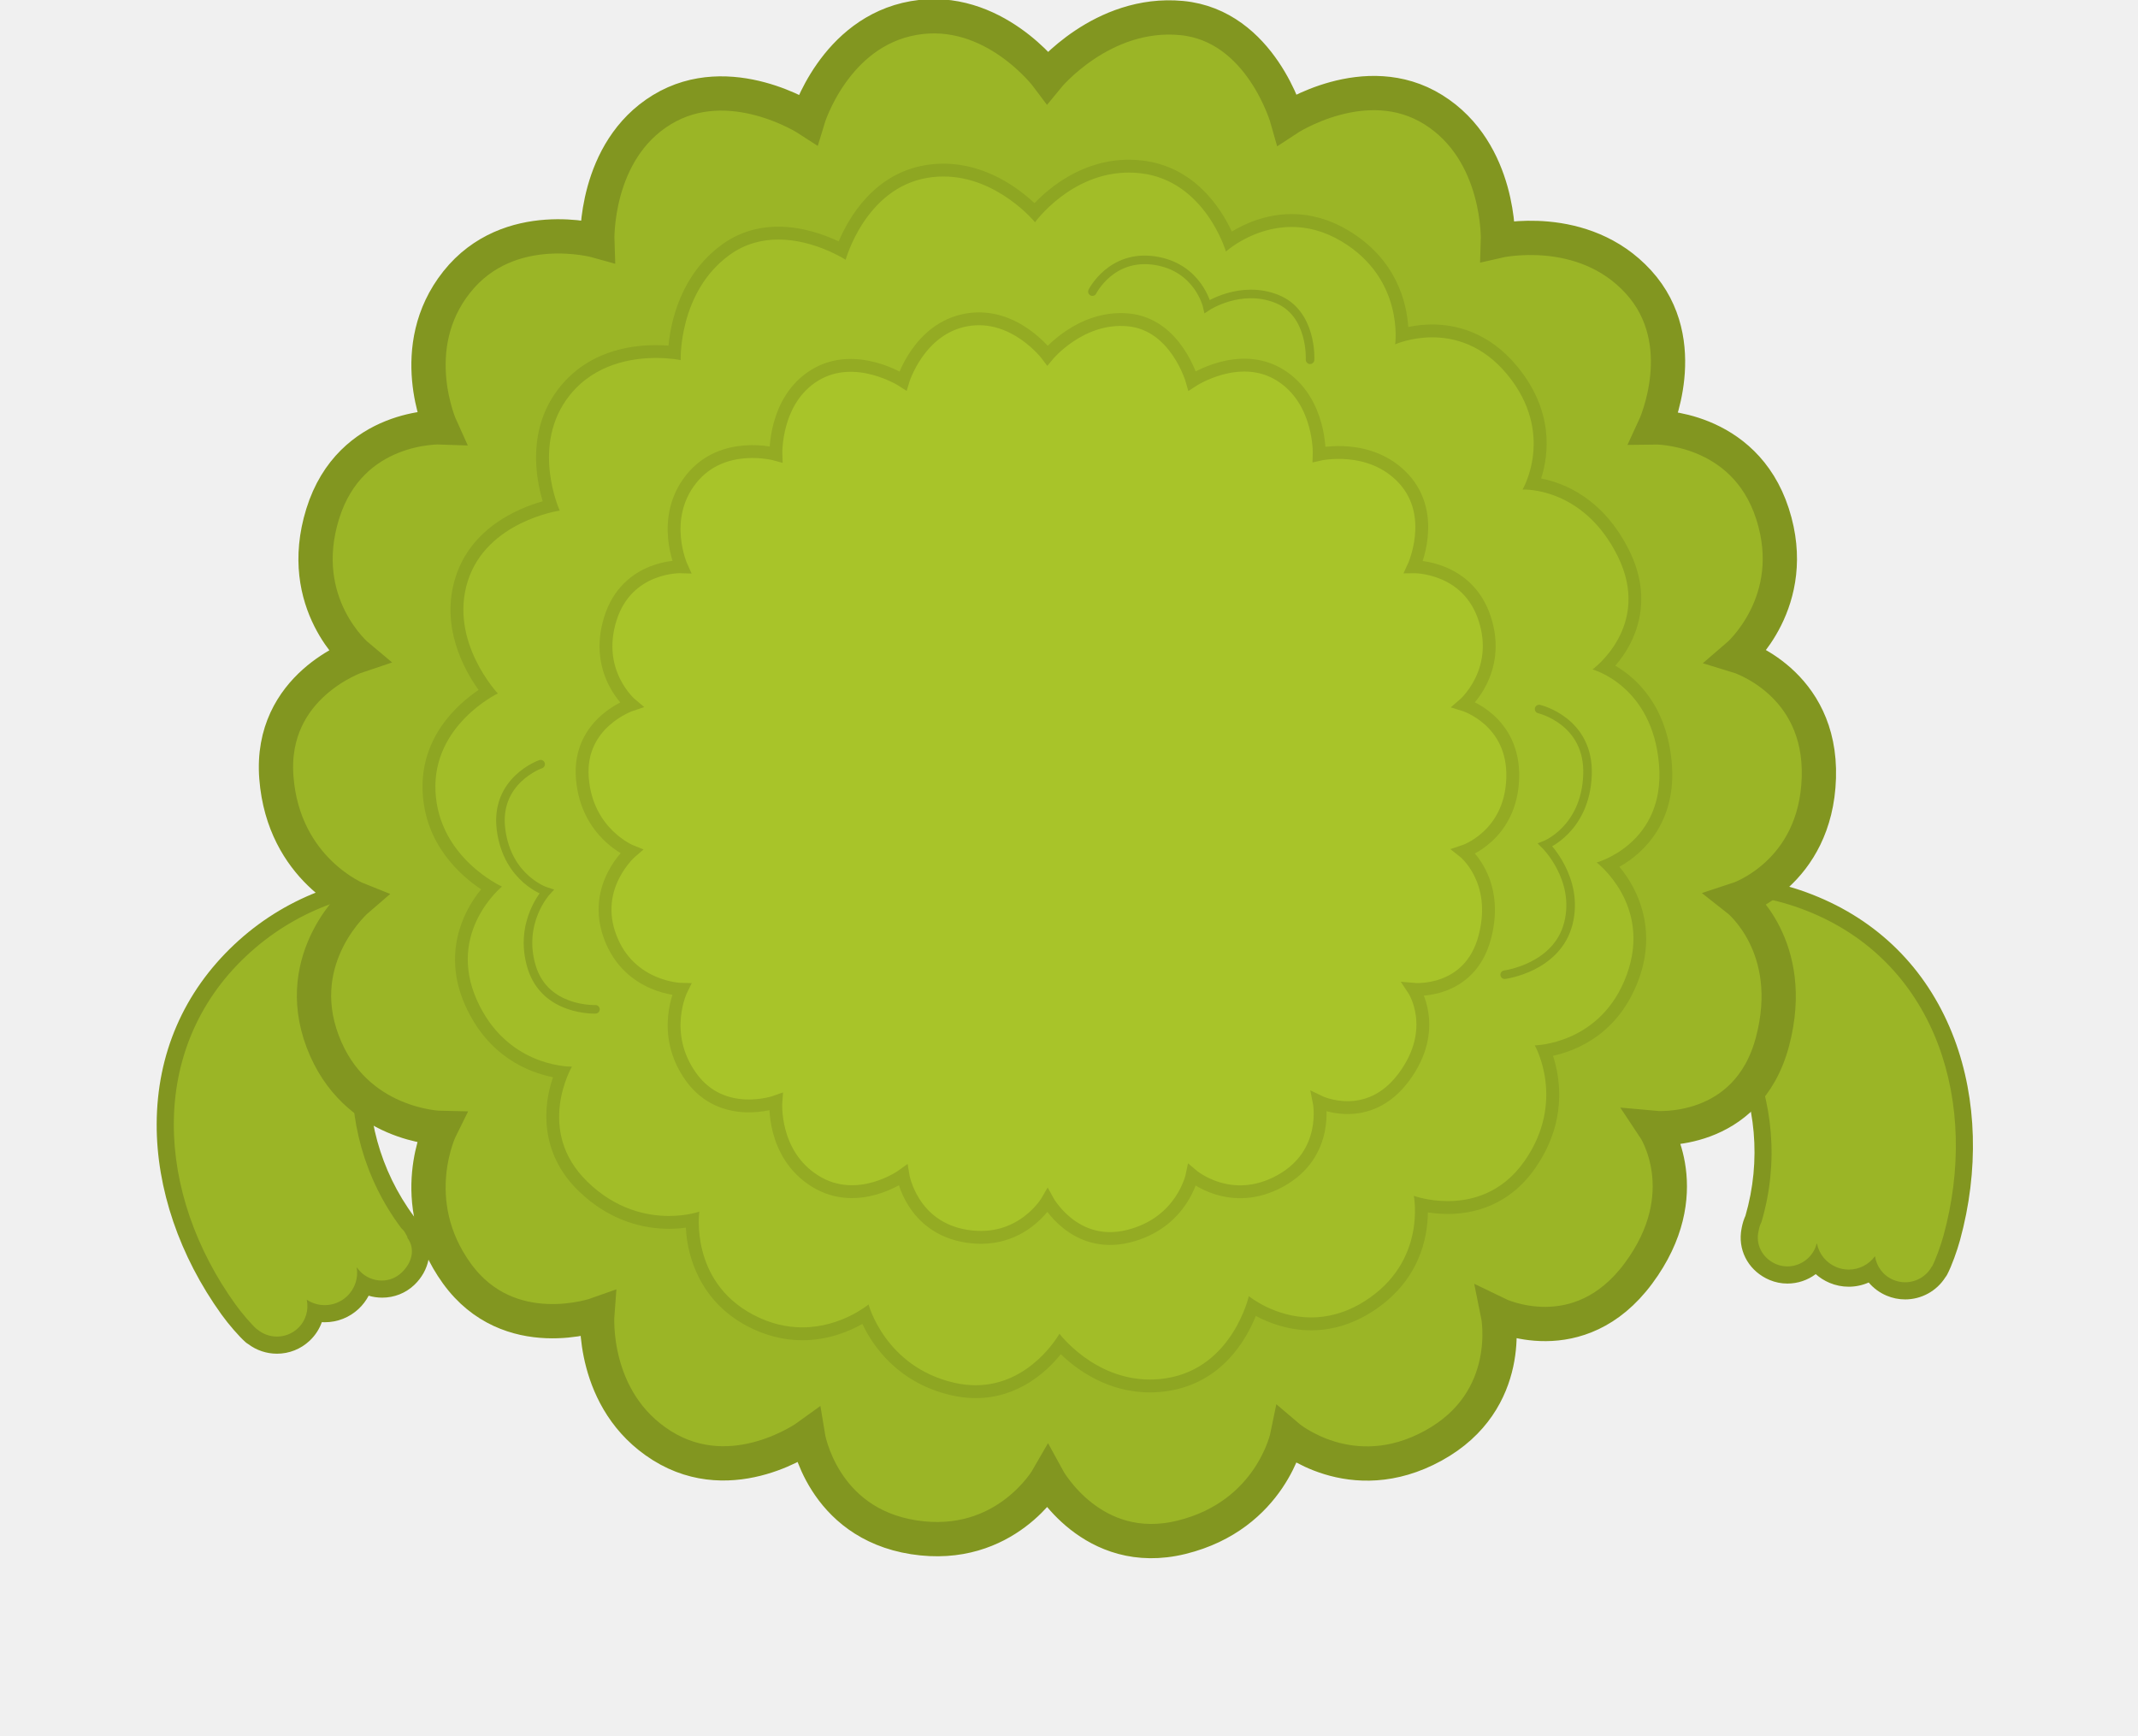
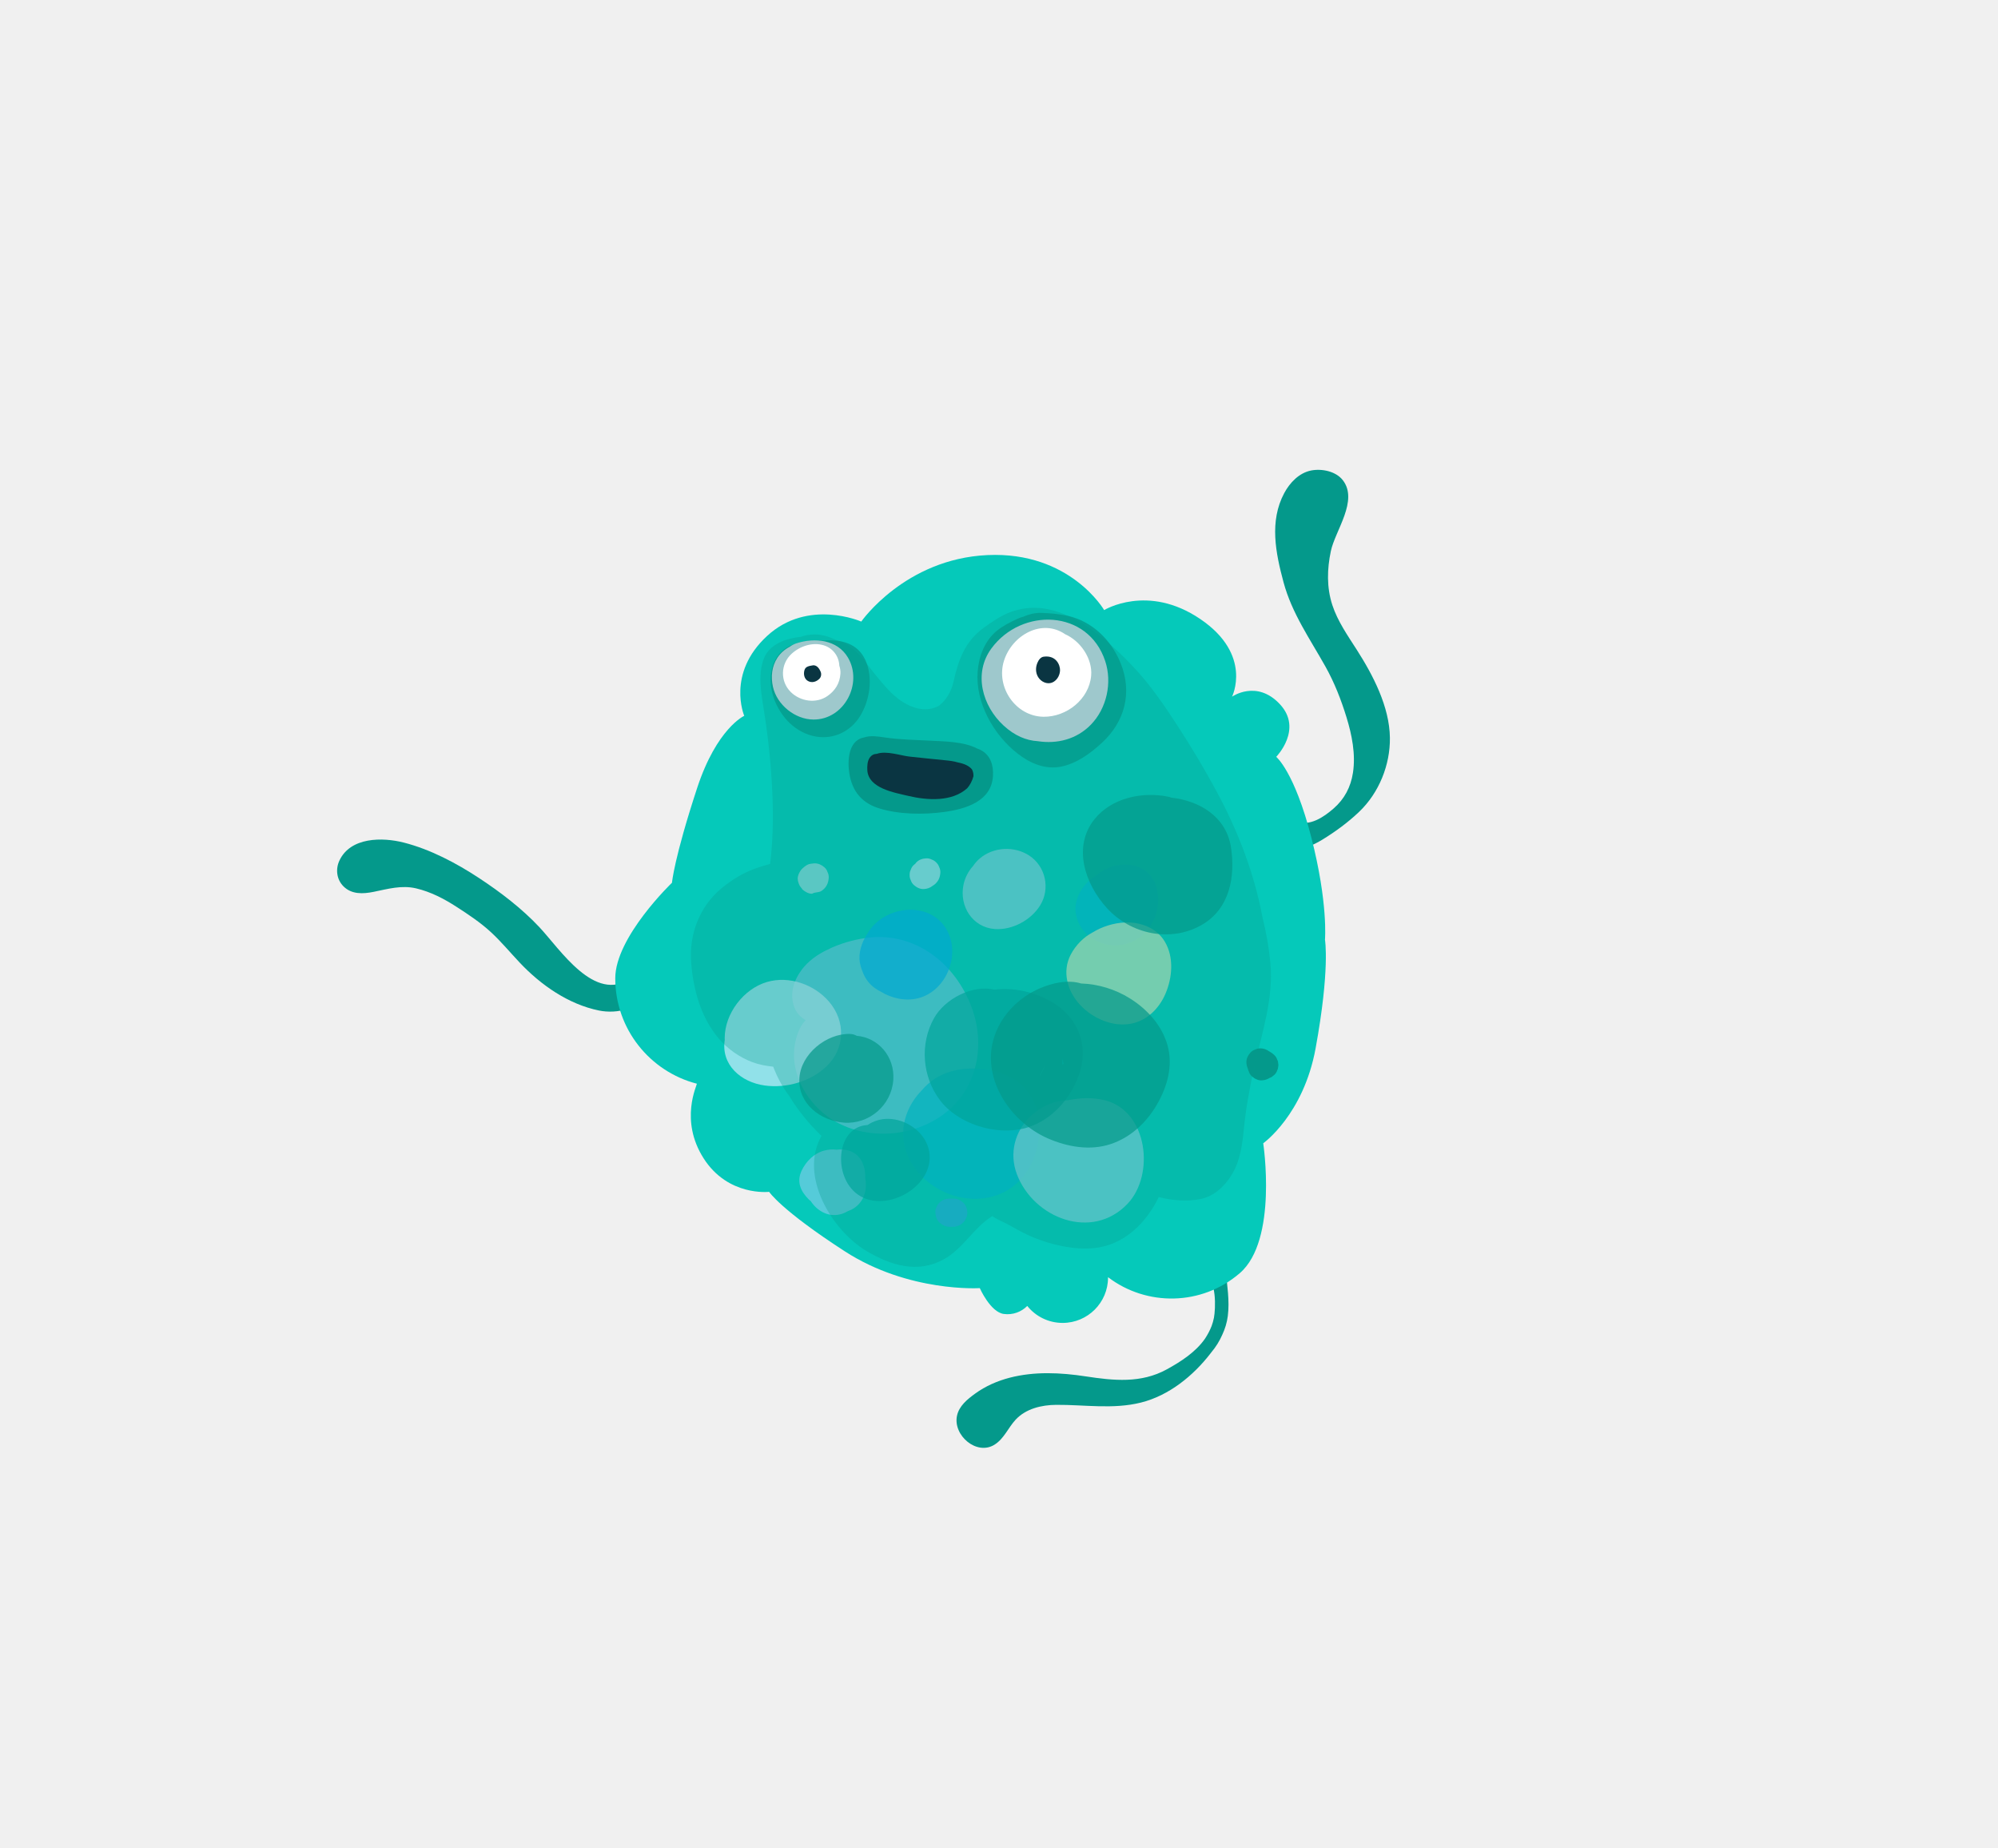
- <svg xmlns="http://www.w3.org/2000/svg" version="1.1" id="Layer_1" x="0px" y="0px" width="499px" height="405px" viewBox="-126.286 -174.42 499 405" enable-background="new -126.286 -174.42 499 405" xml:space="preserve">
-   <g id="armR">
+ <svg xmlns="http://www.w3.org/2000/svg" xmlns:xlink="http://www.w3.org/1999/xlink" version="1.1" x="0px" y="0px" width="1062px" height="982px" viewBox="0 0 1062 982" enable-background="new 0 0 1062 982" xml:space="preserve">
+   <g class="svg-legs">
    <g>
-       <path fill="#9BB526" d="M318.362,126.866c-1.217,0-2.405-0.241-3.534-0.716c-1.873-0.791-3.38-2.142-4.354-3.834    c-1.548,1.021-3.382,1.588-5.277,1.588c-1.273,0-2.521-0.252-3.701-0.75c-1.559-0.657-2.885-1.695-3.881-2.991    c-1.688,1.877-4.113,3.003-6.73,3.003c-1.17,0-2.312-0.23-3.393-0.686c-3.735-1.576-5.909-5.197-5.454-9.049    c0.005-0.101,0.019-0.199,0.038-0.298l0.037-0.187c0.101-0.676,0.32-1.651,0.65-2.438c0.057-0.135,0.123-0.275,0.194-0.418    c7.938-27.068-5.668-55.713-31.706-66.684c-0.98-0.414-2.038-0.814-3.324-1.264c-0.759-0.265-1.287-0.957-1.338-1.761    c-0.051-0.802,0.383-1.558,1.102-1.916c8.269-4.137,17.498-6.321,26.691-6.321c7.93,0,15.686,1.574,23.051,4.678    c14.416,6.074,24.979,17.119,30.547,31.936c5.146,13.699,5.598,29.947,1.268,45.75c-0.725,2.637-1.971,5.984-2.839,7.623    c-0.076,0.145-0.169,0.274-0.273,0.393C324.481,125.215,321.542,126.866,318.362,126.866z" />
-       <path fill="#829620" d="M274.382,34.15c7.436,0,14.991,1.451,22.273,4.521c29.264,12.331,39.053,44.687,30.662,75.313    c-0.674,2.453-1.873,5.695-2.68,7.214l-0.043-0.005c-1.273,2.308-3.695,3.673-6.232,3.673c-0.92,0-1.856-0.181-2.758-0.56    c-2.383-1.005-3.924-3.147-4.273-5.529c-1.436,1.979-3.736,3.127-6.135,3.127c-0.978,0-1.969-0.189-2.926-0.594    c-2.4-1.013-4.012-3.104-4.486-5.478l-0.074,0.021c-0.08,0.299-0.184,0.662-0.312,0.957c-1.129,2.685-3.763,4.355-6.515,4.355    c-0.875,0-1.763-0.169-2.616-0.527c-2.957-1.248-4.642-4.104-4.228-7.104h-0.006c0,0,0.051-0.248,0.051-0.254    c0.084-0.59,0.278-1.417,0.521-1.991c0.063-0.156,0.144-0.308,0.219-0.458c8.224-27.719-5.53-57.773-32.797-69.266    c-1.141-0.479-2.291-0.906-3.442-1.309C256.533,36.285,265.368,34.15,274.382,34.15 M274.382,30.15    c-9.504,0-19.043,2.259-27.587,6.533c-1.438,0.719-2.306,2.229-2.202,3.834c0.104,1.604,1.158,2.991,2.676,3.521    c1.246,0.435,2.266,0.821,3.207,1.218c25.047,10.555,38.159,38.073,30.61,64.117c-0.062,0.13-0.122,0.262-0.177,0.395    c-0.465,1.104-0.689,2.338-0.766,2.834l-0.027,0.135c-0.036,0.175-0.061,0.351-0.071,0.525c-0.53,4.723,2.121,9.145,6.667,11.062    c1.331,0.561,2.734,0.844,4.172,0.844c2.44,0,4.744-0.8,6.615-2.203c0.939,0.838,2.023,1.528,3.217,2.032    c1.434,0.603,2.939,0.907,4.48,0.907c1.625,0,3.213-0.344,4.666-0.984c1.109,1.316,2.533,2.375,4.188,3.073    c1.377,0.58,2.828,0.874,4.312,0.874c3.832,0,7.377-1.967,9.402-5.176c0.153-0.19,0.291-0.397,0.408-0.618    c1.072-2.022,2.348-5.646,3-8.027c4.441-16.209,3.973-32.896-1.322-46.985c-5.766-15.344-16.707-26.781-31.644-33.074    C290.597,31.777,282.58,30.15,274.382,30.15L274.382,30.15z" />
+       <path class="svg-leg-one svg-leg" fill="#04998B" d="M340.669,521.996c-0.115-0.158-0.322-0.404-0.647-0.763c-0.169-0.22-0.352-0.413-0.544-0.58    c-0.95-1.233-2.571-1.832-4.244-0.675c-19.183,13.26-37.331-15.273-48.536-27.222c-9.327-9.947-20.688-18.619-32.055-26.096    c-12.145-7.988-25.912-15.272-40.078-18.88c-11.356-2.892-28.258-2.946-34.137,9.543c-2.166,4.602-1.519,10.116,2.167,13.762    c4.365,4.316,10.337,4.039,15.969,2.901c7.618-1.539,14.868-3.686,22.674-1.838c7.672,1.815,14.666,5.45,21.257,9.691    c6.365,4.095,12.892,8.437,18.459,13.577c5.488,5.066,10.241,10.836,15.363,16.256c11.207,11.857,25.837,22.076,42.077,25.381    c9.272,1.886,23.305-0.459,24.104-12.053C342.593,523.648,341.735,522.628,340.669,521.996z" />
+       <path class="svg-leg-two svg-leg" fill="#04998B" d="M652.617,699.398c1.043-8.141-0.391-16.295-1.117-24.398c-0.327-3.65-5.092-4.33-6.574-1.979    c-1.388-0.85-3.015-1.395-4.926-1.521c-4.497-0.3-4.479,6.701,0,7c6.881,0.459,6.139,17.307,5.242,21.865    c-0.301,1.529-0.726,2.978-1.236,4.368c-0.911,2.344-2.101,4.575-3.529,6.745c-4.918,7.047-12.6,12.059-20.312,16.291    c-13.697,7.513-28.223,5.986-43.054,3.721c-13.335-2.037-27.203-2.711-40.38,0.695c-6.555,1.694-12.941,4.482-18.427,8.473    c-4.131,3.006-8.524,6.532-9.632,11.768c-2.199,10.39,10.474,21.361,20.004,15.324c5.028-3.184,7.224-8.988,11.144-13.225    c5.47-5.912,13.857-7.852,21.599-7.908c15.075-0.11,30.164,2.508,45.058-1.217c14.891-3.723,27.854-14.281,37.057-26.253    c0.118-0.154,0.232-0.309,0.35-0.463c2.404-2.854,4.366-6.019,5.829-9.396C651.138,706.221,652.16,702.971,652.617,699.398z" />
+       <path class="svg-leg-three svg-leg" fill="#04998B" d="M721.131,345.264c-4.826-7.534-10.148-15.123-12.955-23.705c-3.062-9.362-2.797-19.192-0.777-28.702    c2.314-10.901,14.745-26.798,6.365-37.643c-3.672-4.752-11.123-6.269-16.787-5.177c-6.455,1.244-11.41,6.491-14.371,12.034    c-7.988,14.948-4.564,31.808-0.357,47.409c4.439,16.47,14.008,30.028,22.251,44.745c4.782,8.538,8.329,17.615,11.204,26.966    c2.892,9.409,4.939,19.648,3.438,29.473c-1.162,7.601-4.502,13.986-10.328,19.044c-5.31,4.61-12.599,9.575-19.882,6.916    c-3.696-1.35-5.556,3.62-3.183,5.932c-3.397-0.87-6.004,4.317-2.515,6.465c6.424,3.955,13.818,0.8,19.715-2.824    c7.003-4.303,13.587-9.132,19.519-14.795c10.498-10.023,16.5-24.863,16.31-39.33C738.559,375.579,729.85,358.874,721.131,345.264z    " />
    </g>
  </g>
-   <g id="armL">
+   <g class="svg-body">
    <g>
-       <path fill="#9BB526" d="M-61.64,139.535c-2.044,0-4.024-0.684-5.622-1.936c-0.138-0.072-0.267-0.16-0.386-0.267    c-1.394-1.242-3.729-3.946-5.316-6.157c-9.564-13.303-14.805-28.688-14.754-43.322c0.055-15.83,6.108-29.861,17.505-40.578    c11.068-10.409,25.535-16.142,40.736-16.142c2.149,0,4.323,0.117,6.459,0.349c0.799,0.086,1.468,0.644,1.7,1.412    c0.232,0.77-0.02,1.604-0.638,2.116c-1.049,0.869-1.899,1.615-2.677,2.347c-20.58,19.353-23.354,50.94-6.486,73.552    c0.126,0.118,0.235,0.223,0.338,0.334c0.388,0.413,0.965,1.122,1.387,1.833c0.016,0.018,0.026,0.027,0.026,0.027    c0.151,0.162,0.271,0.346,0.359,0.541c1.783,3.444,0.991,7.619-1.996,10.429c-1.638,1.54-3.797,2.387-6.081,2.387    c-1.49,0-2.949-0.366-4.247-1.043c-0.48,1.574-1.368,3.022-2.608,4.188c-1.777,1.67-4.101,2.59-6.543,2.592    c-0.735,0-1.461-0.083-2.167-0.246c-0.323,1.925-1.266,3.716-2.747,5.107C-57.092,138.656-59.31,139.535-61.64,139.535z" />
-       <path fill="#829620" d="M-29.477,33.135c2.086,0,4.169,0.111,6.244,0.336c-0.939,0.779-1.868,1.582-2.771,2.432    c-21.555,20.269-23.972,53.23-6.607,76.353c0.123,0.113,0.249,0.228,0.365,0.353c0.426,0.453,0.757,1.136,1.04,1.66    c0.004,0.004-0.005,0.195-0.005,0.195v0.002c2,2.731,0.988,5.953-1.351,8.153c-1.318,1.237-2.919,1.844-4.617,1.844    c-1.904,0-3.767-0.76-5.157-2.237c-0.223-0.235-0.434-0.526-0.618-0.783l-0.07,0.012c0.381,2.393-0.394,4.914-2.293,6.699    c-1.458,1.371-3.314,2.048-5.17,2.048c-1.47,0-2.937-0.425-4.202-1.267c0.502,2.354-0.198,4.902-2.079,6.672    c-1.373,1.293-3.125,1.933-4.874,1.933c-1.659,0-3.313-0.575-4.64-1.716l-0.037,0.021c-1.282-1.143-3.539-3.765-5.022-5.829    c-18.538-25.785-20.637-59.523,2.497-81.277C-57.746,38.297-43.596,33.135-29.477,33.135 M-29.21,29.135v4v-3.598h-0.267    c-15.713,0-30.667,5.725-42.106,16.482C-83.39,57.123-89.662,71.555-89.718,87.945c-0.052,15.054,5.321,30.807,15.131,44.449    c1.686,2.349,4.098,5.109,5.609,6.457c0.196,0.176,0.406,0.314,0.626,0.444c1.923,1.456,4.281,2.244,6.712,2.244    c2.841,0,5.545-1.075,7.615-3.021c1.31-1.232,2.275-2.723,2.856-4.342c0.228,0.014,0.457,0.021,0.686,0.021    c2.954,0,5.764-1.114,7.914-3.135c0.954-0.897,1.736-1.936,2.328-3.062c1.017,0.302,2.08,0.457,3.157,0.457    c2.794,0,5.44-1.04,7.45-2.929c3.607-3.395,4.58-8.438,2.477-12.66c-0.154-0.354-0.363-0.689-0.625-0.995    c-0.488-0.785-1.096-1.531-1.55-2.015c-0.088-0.096-0.185-0.19-0.285-0.287C-45.763,87.79-43.058,57.43-23.262,38.812    c0.747-0.701,1.568-1.422,2.584-2.264c1.237-1.027,1.74-2.693,1.277-4.23c-0.463-1.539-1.67-2.651-3.267-2.824    C-24.877,29.256-27.21,29.135-29.21,29.135L-29.21,29.135z" />
+       <path id="svg-body-distort" class="svg-body-back" fill="#05C9BA" d="M704.268,499.421c0,0,1.732-19.421-7.268-54.421s-18.649-42.775-18.649-42.775s14.333-14.627,1.991-27.926   s-25.473-4.047-25.473-4.047S666,348,638,329s-51.1-4.756-51.1-4.756S568.801,293,524.9,295s-67.111,35.339-67.111,35.339   s-28.262-12.424-50.025,7.618s-12.178,42.477-12.178,42.477S381,387,370.549,418.81c-12.312,37.476-13.367,50.324-13.367,50.324   s-30.152,28.88-30.152,50.793c0,26.94,18.418,49.579,43.349,56.013c0.278,0.65-9.384,19.291,3.619,39.676   s34.815,17.795,34.815,17.795S415,643,449,665s71.786,19.586,71.786,19.586s5.64,12.759,12.739,13.731   c4.785,0.655,9.338-1.071,12.495-4.258c4.423,5.497,11.202,9.019,18.807,9.019c13.326,0,24.13-10.804,24.13-24.13   c0-0.06-0.004-0.119-0.005-0.179c20.488,15.605,49.772,15.33,70.058-2.158c20.295-17.497,12.435-69.008,12.435-69.008   s21.377-15.155,27.832-50.416C707,515,704.268,499.421,704.268,499.421z" />
+       <path class="svg-eye-r" opacity="0.75" fill="#04998B" d="M460.106,351.091c-4.066-9.316-13.206-11.418-22.379-10.676     c-6.773-0.578-14.05,0.538-19.242,3.587c-9.408,5.525-10.496,17.765-7.112,27.224c3.542,9.902,11.61,18.353,22.263,20.213     c9.621,1.68,18.688-2.824,23.696-11.135C462.371,371.941,464.083,360.202,460.106,351.091z M440.091,348.247     c0.886,0.196,2.209,0.251,3.319,0.43c0.97,1.204,2.623,1.836,4.356,0.845c0.08-0.046,0.146-0.101,0.223-0.149     c1.079,5.186,3.296,10.12,1.531,15.497c-1.741,5.302-5.999,9.515-10.047,13.304c-3.328,0.86-7.432,0.947-10.317-0.593     c-5.717-3.052-8.548-11.313-8.057-17.463c0.647-8.105,6.629-11.356,13.919-12.403c0.253-0.037,0.514-0.07,0.772-0.105     C437.228,347.725,438.658,347.929,440.091,348.247z" />
+       <path class="svg-eye-l" opacity="0.76" fill="#04998B" d="M595.68,352.5c-5.076-12.608-15.333-22.252-27.885-25.161    c-7.607-1.634-15.41-1.654-15.501-1.62c-1.275,0.058-2.541,0.212-3.786,0.499c-1.616,0.372-3.169,0.914-4.671,1.574    c-1.047,0.28-2.081,0.622-3.088,1.094c-3.778,1.773-7.689,3.719-10.928,6.376c-6.383,5.237-9.481,13.355-10.148,21.399    c-1.375,16.581,8.285,33.633,20.989,43.673c6.582,5.202,14.799,8.827,23.283,7.11c8.372-1.694,15.439-6.899,21.615-12.537    C597.88,383.66,601.981,368.153,595.68,352.5z M531.215,360.045c-0.946-4.057-1.146-7.935-0.022-11.377    c0.112-0.128,0.228-0.25,0.329-0.401c1.714-2.575,3.667-5.1,5.879-7.359c5.273-3.589,12.177-5.91,18.474-6.045    c2.861-0.061,5.689,0.175,8.436,0.679c1.559,0.703,3.082,1.483,4.553,2.287c11.771,6.426,20.529,17.67,15.529,31.495    c-4.727,13.071-17.837,22.003-31.884,20.513C539.104,388.414,533.797,371.112,531.215,360.045z" />
+       <g class="svg-dots">
+         <path opacity="0.72" fill="#29ABE2" d="M511.942,639.085c-1.443-1.31-3.232-2.085-5.221-2.085h-2     c-1.954,0-4.009,0.748-5.387,2.141c-0.722,0.682-1.232,1.443-1.532,2.368c-0.453,0.871-0.665,1.787-0.637,2.79     c0.074,1.969,0.724,4.096,2.226,5.459c1.443,1.31,3.232,2.242,5.221,2.242h2c1.954,0,4.009-0.915,5.387-2.309     c0.722-0.682,1.232-1.526,1.532-2.451c0.453-0.871,0.665-1.787,0.637-2.79C514.094,642.481,513.444,640.448,511.942,639.085z" />
+         <path opacity="0.72" fill="#C7EAFB" d="M499.191,460.797c-0.303-0.952-0.83-1.773-1.581-2.463     c-0.682-0.722-1.485-1.232-2.411-1.532c-0.871-0.453-1.808-0.665-2.811-0.637c-1.969,0.074-4.023,0.724-5.387,2.226     c-0.158,0.207-0.316,0.415-0.474,0.622c-0.294,0.223-0.585,0.454-0.86,0.711c-0.722,0.682-1.233,1.485-1.533,2.411     c-0.452,0.871-0.664,1.808-0.637,2.811c-0.043,1.044,0.171,2.018,0.645,2.923c0.302,0.953,0.829,1.773,1.582,2.463     c1.412,1.281,3.261,2.242,5.222,2.169c1.831-0.068,3.459-0.649,4.866-1.777c0.557-0.36,1.105-0.706,1.617-1.252     c0.477-0.509,1.006-1.164,1.346-1.773c0.702-1.261,0.961-2.554,1.061-3.978C499.879,462.676,499.664,461.702,499.191,460.797z" />
+         <path opacity="0.72" fill="#AEE0E8" d="M439.857,463.463c-0.302-0.952-0.829-1.773-1.581-2.463     c-1.442-1.307-3.234-2.172-5.222-2.169c-0.487,0-0.906,0.076-1.414,0.141c-1.238,0.16-1.845,0.187-3.071,0.958     c-0.585,0.368-1.132,0.808-1.655,1.272c-0.204,0.164-0.398,0.336-0.581,0.521c-0.549,0.518-0.974,1.108-1.279,1.767     c-0.205,0.393-0.458,0.806-0.595,1.228c-0.269,0.697-0.46,1.433-0.46,2.209c0,0.006,0,0.012,0,0.018     c0,0.818,0.179,1.592,0.462,2.324c0.327,1.097,0.924,2.117,1.753,2.923c0.046,0.045,0.106,0.345,0.155,0.39     c1.407,1.276,3.269,2.418,5.223,2.418c0.006,0,0.013,0,0.019,0c1.707-1,3.366-0.54,4.863-1.404     c1.143-0.66,2.284-1.848,2.918-3.024c0.734-1.361,1-2.567,1.108-4.123C440.545,465.405,440.331,464.368,439.857,463.463z" />
+         <path fill="#04998B" d="M679.373,565.056c0-0.688-0.172-1.329-0.516-1.926c-0.303-0.952-0.83-1.772-1.582-2.463     c-0.699-0.655-1.473-1.278-2.325-1.728c-0.147-0.078-0.296-0.154-0.44-0.232c-1.287-0.944-2.85-1.531-4.455-1.543     c-1.044-0.043-2.018,0.172-2.924,0.645c-0.952,0.303-1.773,0.829-2.463,1.582c-1.281,1.411-2.242,3.26-2.169,5.221     c0.042,1.143,0.288,2.288,0.765,3.324c0.104,0.554,0.279,1.089,0.545,1.6c0.303,0.952,0.83,1.773,1.582,2.463     c1.412,1.281,3.261,2.242,5.222,2.169c1.536-0.058,2.929-0.476,4.167-1.272c0.34-0.143,0.68-0.283,1.019-0.426     c0.512-0.397,1.022-0.796,1.534-1.193c0.723-0.682,1.233-1.485,1.533-2.41c0.328-0.572,0.496-1.189,0.504-1.849     C679.545,566.363,679.546,565.711,679.373,565.056z" />
+         <g opacity="0.72">
+           <path fill="#74CCE5" d="M516.483,535.428c-8.828-23.814-30.762-40.849-56.795-36.848c-6.289,0.967-13.389,2.889-19.68,6.074      c-5.622,2.574-10.615,6.344-13.855,10.707c-4.292,5.781-6.589,12.822-3.976,19.86c1.218,3.28,3.394,5.395,6.038,6.948      c-4.865,5.096-6.567,14.055-6.14,20.545c0.777,11.803,7.77,23.045,17.077,30.1c16.47,12.485,40.484,12.584,58.049,2.268      C518.277,582.704,524.752,557.734,516.483,535.428z" />
+         </g>
+         <path opacity="0.72" fill="#74CCE5" d="M459.921,626.294c-0.009-0.046-0.021-0.091-0.029-0.136     c0.319-8.031-3.686-15.443-13.468-15.266c-0.591,0.01-1.173,0.062-1.749,0.134c-2.161-0.278-4.444-0.133-6.78,0.518     c-5.233,1.458-9.477,5.708-11.77,10.538c-2.832,5.965-0.644,10.93,3.763,15.376c0.337,0.341,0.686,0.626,1.039,0.882     c3.626,5.598,10.131,9.051,17,6.629c0.93-0.328,1.812-0.755,2.646-1.264c0.597-0.209,1.188-0.441,1.763-0.719     C458.745,639.898,461.218,633.021,459.921,626.294z" />
+         <path opacity="0.72" fill="#C7EAFB" d="M440.683,532.367c-7.843-9.182-21.242-13.914-32.985-10.49     c-12.387,3.611-22.422,16.664-22.498,29.715c-0.002,0.377,0.01,0.746,0.027,1.113c-2.064,13.227,8.603,22.469,21.284,24.198     c11.483,1.565,24.288-2.077,32.743-10.127C449.29,557.221,449.551,542.748,440.683,532.367z" />
+         <path opacity="0.72" fill="#00BBD6" d="M551.016,589.703c-3.596-12.236-13.431-19.076-25.653-21.101     c-13.436-2.226-26.875,0.5-35.657,11.159c-0.698,0.701-1.374,1.441-2.02,2.233c-8.541,10.469-10.347,24.43-3.215,36.161     c13.354,21.969,47.241,26.965,61.788,3.745C552.064,612.633,554.115,600.248,551.016,589.703z" />
+         <path opacity="0.72" fill="#92D7E7" d="M587.488,584.791c-6.102-1.586-13.1-1.451-19.766-0.08     c-7.172,0.132-14.328,3.291-19.721,8.32c-8.576,8-11.681,19.841-7.533,30.913c8.807,23.509,40.008,35.671,58.868,15.81     C613.883,624.438,610.147,590.683,587.488,584.791z" />
+         <path opacity="0.72" fill="#00A9A3" d="M493.445,610.051c-2.605-9.039-12.128-15.314-21.362-15.432     c-4.014-0.052-7.775,1.174-10.941,3.281c-16.813,0.899-18.517,27.207-5.431,36.772     C471.066,645.897,499.02,629.393,493.445,610.051z" />
+         <path opacity="0.72" fill="#00A9A3" d="M557.625,531.682c-9.012-4.8-19.218-6.914-29.079-5.72     c-11.764-2.786-26.403,4.986-32.072,15.138c-7.664,13.724-6.287,31.148,3.17,43.647c9.532,12.597,29.292,18.685,44.508,15.025     c14.463-3.479,26.006-16.679,30.033-30.654C578.696,553.466,571.662,539.158,557.625,531.682z M552.807,571.297     c0.961-1.638,1.795-3.342,2.483-5.08c-0.559,1.939-1.421,3.819-2.608,5.545C552.727,571.607,552.766,571.452,552.807,571.297z" />
+         <path opacity="0.72" fill="#00AEEF" d="M504.072,495.862c-6.831-15.03-26.619-15.62-38.03-5.711     c-2.059,1.788-3.794,3.936-5.165,6.292c-3.013,4.641-4.61,10.16-3.865,14.91c0.256,1.633,0.72,3.197,1.354,4.684     c1.388,4.193,4.191,7.903,8.669,10.385c0.341,0.189,0.687,0.367,1.035,0.538c5.989,3.724,13.454,5.255,20.071,3.534     C502.439,526.773,510.069,509.059,504.072,495.862z" />
+         <path opacity="0.72" fill="#92D7E7" d="M547.088,454.714c-7.923-5.22-19.079-4.645-26.304,1.527     c-1.399,1.195-2.587,2.553-3.573,4.017c-2.567,2.782-4.35,6.38-5.088,9.983c-2.337,11.412,4.795,22.668,16.696,23.504     c9.226,0.648,19.167-4.708,24.02-12.516C558.355,472.351,555.843,460.48,547.088,454.714z" />
+         <path opacity="0.72" fill="#00BBD6" d="M615.149,473.269c-2.654-13.561-17.108-17.111-28.312-10.902     c-1.53,0.848-2.977,1.85-4.314,2.967c-6.513,3.8-11.374,11.755-10.859,18.61c0.985,13.107,14.55,21.073,26.749,17.81     C610.786,498.445,617.546,485.512,615.149,473.269z" />
+         <path opacity="0.72" fill="#E2EDC1" d="M619.107,500.4c-4.352-7.283-12.82-10.433-21.006-10.145     c-6.047,0.213-12.262,2.159-17.374,5.312c-4.851,2.545-8.954,6.793-11.55,11.68c-4.867,9.166-1.758,19.712,5.029,26.916     c6.766,7.182,17.428,11.854,27.307,9.819c8.395-1.728,14.674-8.171,17.961-15.835C623.169,519.537,624.072,508.708,619.107,500.4     z" />
+         <path opacity="0.72" fill="#04998B" d="M455.387,550.5c-1.007-0.595-2.226-0.966-3.666-1.002     c-12.513-0.314-26.087,10.711-26.83,23.598c-0.773,13.434,11.228,22.543,23.559,23.533c13.511,1.087,25.483-9.266,26.378-22.771     C475.649,561.469,466.739,551.406,455.387,550.5z" />
+         <path opacity="0.72" fill="#04998B" d="M620.535,555.414c-3.02-10.57-10.774-19.082-19.957-24.814     c-7.793-4.863-16.918-7.646-25.955-7.917c-6.951-2.179-15.338-0.287-22.115,2.659c-10.785,4.69-19.835,13.711-23.77,24.878     c-7.836,22.237,8.011,45.919,28.145,54.749c10.426,4.573,22.527,6.723,33.561,3.032c10.438-3.491,18.722-11.206,24.266-20.578     C620.395,577.811,623.686,566.446,620.535,555.414z M564.917,562.707c0.056,0.905,0.136,1.805,0.268,2.692     c-0.132,0.13-0.264,0.261-0.396,0.388C564.758,564.766,564.805,563.735,564.917,562.707z" />
+         <path opacity="0.72" fill="#04998B" d="M654.244,450.021c-2.57-16.002-16.673-24.48-31.717-26.109     c-0.471-0.2-0.982-0.364-1.547-0.48c-13.704-2.841-30.1,0.556-39.199,11.924c-11.84,14.792-4.996,34.609,6.624,47.311     c12.601,13.772,33.505,18.373,50.14,9.008C653.631,483.182,656.777,465.792,654.244,450.021z" />
+       </g>
+       <path class="svg-body-front" opacity="0.3" fill="#04998B" d="M675.223,511.595c-0.758-8.056-2.194-16.067-4.15-23.963    c-4.434-23.619-12.947-45.74-24.45-67.065c-6.428-11.916-13.325-23.475-20.712-34.821c-7.002-10.754-14.307-21.559-23.136-30.923    c-14.219-15.079-36.185-35.038-58.769-31.352c-1.266,0.207-2.494,0.488-3.685,0.836c-6.396,1.405-13.019,6.161-17.402,9.309    c-9.917,7.122-13.583,17.245-16.08,28.668c-1.066,4.878-3.661,9.584-7.661,12.73c-0.408,0.235-0.83,0.458-1.282,0.655    c-6.168,2.692-12.662,0.793-18.095-2.616c-5.836-3.663-10.317-9.415-14.869-14.888c-2.618-3.407-5.218-6.829-8.085-9.984    c-3.776-4.154-8.085-6.721-12.81-8.217c-2.61-1.285-5.376-2.214-8.327-2.598c-3.52-0.458-6.902-0.04-10.001,1.075    c-7.842,0.823-16.511,3.787-19.56,11.254c-3.582,8.772-1.416,19.508,0.01,28.535c2.358,14.93,3.889,30.17,4.453,45.283    c0.442,11.851,0.196,23.833-1.263,35.637c-2.211,0.556-4.374,1.27-6.384,1.916c-7.224,2.322-13.953,6.397-19.732,11.266    c-11.576,9.752-17.029,24.411-15.841,39.364c1.144,14.403,5.136,29.028,14.652,40.237c4.716,5.556,11.032,9.989,17.853,12.559    c3.54,1.334,7.334,2.01,11.092,2.404c2.083,5.49,4.817,10.66,8.316,15.297c0.028,0.037,0.056,0.071,0.084,0.107    c4.766,7.879,10.63,15.012,17.27,21.387c-12.098,21.099,5.354,50.244,24.149,61.312c12.781,7.527,26.869,11.912,40.761,4.327    c10.371-5.663,15.959-16.939,25.893-23.022c2.459,1.881,5.468,2.867,8.23,4.389c4.542,2.502,8.937,5.08,13.767,7.021    c9.619,3.866,20.998,6.539,31.424,5.662c16.226-1.365,28.273-13.168,35.031-27.195c7.214,1.858,15.273,2.521,22.455,0.988    c7.112-1.52,12.756-6.899,16.407-12.967c4.491-7.467,5.532-15.82,6.38-24.319c1.076-10.794,3.025-21.521,5.371-32.116    C670.652,549.144,677.046,530.96,675.223,511.595z" />
+       <g class="svg-mouth">
+         <path class="svg-mouth-one" fill="#04998B" d="M521.171,398.557c-0.551-0.281-1.124-0.507-1.706-0.71c-0.011-0.001-0.021-0.002-0.032-0.003     c-7.005-3.732-17.449-3.817-24.448-4.182c-8.288-0.431-16.45-0.527-24.685-1.734c-3.668-0.538-7.556-1.163-10.916-0.026     c-7.228,1.236-8.968,9.514-8.169,17.246c1.023,9.9,5.699,17.033,15.448,20.257c10.605,3.506,24.474,3.62,35.364,2.1     c11.42-1.593,24.922-5.678,25.757-18.987C528.142,406.833,526.578,401.315,521.171,398.557z" />
+         <path class="svg-mouth-two" fill="#0A3542" d="M516.659,408.95c-1.583-2.005-4.31-3.129-7.502-3.739c-2.249-0.698-4.621-0.97-7.324-1.211     c-6.089-0.543-12.161-1.284-18.245-1.885c-4.64-0.458-12.421-3.309-17.525-1.482c-1.443,0.036-2.751,0.578-3.812,2.094     c-1.23,1.759-1.37,4.58-1.237,6.643c0.62,9.627,14.346,11.848,21.795,13.624c10.016,2.388,23.165,3.258,31.272-4.064     c1.394-1.484,2.641-3.83,3.344-6.37C517.474,411.299,517.236,410.044,516.659,408.95z" />
+       </g>
+       <path class="svg-eye-r" fill="#9EC8CC" d="M450.715,349.486c-5.638-9.58-17.665-10.723-27.338-7.619c-1.292,0.414-2.508,1.054-3.606,1.854    c-2.604,1.368-4.898,3.316-6.586,5.9c-2.996,4.589-3.507,10.172-2.332,15.427c2.129,9.514,11.703,17.316,21.549,17.364    C448.742,382.49,458.785,363.198,450.715,349.486z" />
+       <g class="svg-eye-r">
+         <defs>
+           <path id="SVGID_1_" d="M446.123,353.746c-0.219-4.947-3.366-9.347-8.437-10.835c-5.88-1.723-12.467,0.497-16.88,4.505      c-5.943,5.398-6.249,14.682-0.477,20.374c5.092,5.022,13.502,6.3,19.519,2.101c4.125-2.877,6.54-6.818,6.868-11.876      C446.813,356.541,446.561,355.117,446.123,353.746z" />
+         </defs>
+         <clipPath id="SVGID_2_" class="svg-eye">
+           <use xlink:href="#SVGID_1_" overflow="visible" />
+         </clipPath>
+         <g clip-path="url(#SVGID_2_)">
+           <path fill="#FFFFFF" d="M446.123,353.746c-0.219-4.947-3.366-9.347-8.437-10.835c-5.88-1.723-12.467,0.497-16.88,4.505                     c-5.943,5.398-6.249,14.682-0.477,20.374c5.092,5.022,13.502,6.3,19.519,2.101c4.125-2.877,6.54-6.818,6.868-11.876                     C446.813,356.541,446.561,355.117,446.123,353.746z" />
+           <path fill="#0A3542" d="M436.197,356.984c-0.431-1.022-1.76-3.796-4.268-3.36                     c-1.922,0.334-3.722,0.573-4.306,2.444c-0.651,2.085-0.216,4.729,1.859,5.869c2.085,1.145,4.365,0.432,5.991-1.129                     C436.488,359.833,436.729,358.246,436.197,356.984z" />
+         </g>
+       </g>
+       <path class="svg-eye-l" fill="#9EC8CC" d="M587.445,351.321c-9.119-27.531-44.402-28.595-60.489-6.69c-9.685,13.188-4.849,30.575,6.553,41.027    c5.85,5.363,11.98,7.896,18.084,8.247c10.27,1.598,20.652-0.983,28.215-8.739C588.293,376.465,591.248,362.8,587.445,351.321z" />
+       <g class="svg-eye-l">
+         <defs>
+           <path id="SVGID_3_" d="M566.145,337.059c-12.295-8.473-28.226,0.441-32.521,14.18c-4.371,13.979,6.245,29.496,21.023,29.689      c12.27,0.161,24.258-9.298,25.34-21.854C580.758,350.125,574.413,340.734,566.145,337.059z" />
+         </defs>
+         <clipPath id="SVGID_4_" class="svg-eye">
+           <use xlink:href="#SVGID_3_" overflow="visible" />
+         </clipPath>
+         <g clip-path="url(#SVGID_4_)">
+           <path fill="#FFFFFF" d="M566.145,337.059c-12.295-8.473-28.226,0.441-32.521,14.18c-4.371,13.979,6.245,29.496,21.023,29.689      c12.27,0.161,24.258-9.298,25.34-21.854C580.758,350.125,574.413,340.734,566.145,337.059z" />
+           <path fill="#0A3542" d="M554.78,348.994c-1.685,0.222-2.741,1.786-3.378,3.295c-1.195,2.833-0.958,6.159,1.113,8.516      c1.896,2.156,5.047,3.101,7.566,1.533c2.066-1.287,3.317-3.713,3.359-6.165C563.488,353.429,561.375,348.125,554.78,348.994z" />
+         </g>
+       </g>
    </g>
  </g>
-   <g id="circle3">
-     <path fill="#9BB526" stroke="#829620" stroke-width="8" stroke-miterlimit="10" d="M298.228,7.086   c-0.684,22.451-18.938,28.412-18.938,28.412s13.994,10.964,8.125,33.169s-27.546,20.187-27.546,20.187s10.151,15.197-3.753,33.941   s-32.783,9.564-32.783,9.564s4.109,20.1-15.09,30.639s-34.074-2.205-34.074-2.205s-3.754,18.439-24.689,23.592   c-20.935,5.153-31.254-13.773-31.254-13.773s-9.832,17.123-31.257,13.773c-21.424-3.348-24.688-23.592-24.688-23.592   s-17.422,12.662-34.079,2.203c-16.657-10.459-15.088-30.637-15.088-30.637s-20.571,7.359-32.784-9.566s-3.752-33.941-3.752-33.941   s-20.062-0.392-27.547-20.186c-7.485-19.794,8.127-33.168,8.127-33.168S-60.104,28.635-61.78,7.086   c-1.676-21.549,18.938-28.412,18.938-28.412s-14.639-12.202-8.127-33.17c6.514-20.967,27.549-20.186,27.549-20.186   s-8.461-18.601,3.752-33.941s32.785-9.564,32.785-9.564s-0.752-21,15.088-30.638c15.84-9.638,34.077,2.204,34.077,2.204   s6.112-20.341,24.687-23.592c18.576-3.25,31.257,13.775,31.257,13.775s12.69-15.524,31.254-13.775   c18.563,1.75,24.688,23.592,24.688,23.592s18.274-12.065,34.075-2.203c15.8,9.861,15.089,30.637,15.089,30.637   s19.854-4.594,32.78,9.565c12.931,14.159,3.757,33.942,3.757,33.942s20.916-0.348,27.545,20.185   c6.629,20.533-8.125,33.168-8.125,33.168S298.911-15.365,298.228,7.086z" />
-   </g>
-   <g id="circle2">
-     <g>
-       <path fill="#A2BD28" d="M101.427,150.402c-1.744,0-3.539-0.209-5.338-0.623c-13.335-3.062-18.686-13.028-20.416-17.35    c-2.589,1.682-7.898,4.463-14.704,4.463c-4.182,0-8.298-1.062-12.233-3.16c-12.244-6.517-13.463-18.487-13.414-23.392    c-1.326,0.272-3.21,0.543-5.465,0.543c-5.222,0-12.953-1.471-20.13-8.474C-0.44,92.489,2.935,80.582,4.91,75.83    c-4.749-0.578-15.513-3.33-21.275-16.271c-5.886-13.222,1.336-23.069,4.723-26.701c-4.201-2.457-13.88-9.504-14.5-22.495    c-0.639-13.339,9.58-20.868,13.72-23.358c-2.965-3.75-9.893-14.212-6.133-26.188c3.8-12.108,16.136-16.086,20.856-17.186    c-1.595-4.509-4.783-16.799,3.268-26.806c6.113-7.599,14.939-9.194,21.267-9.194c1.745,0,3.221,0.125,4.28,0.253    c0.23-4.566,1.828-16.664,12.026-24.037c3.542-2.561,7.659-3.859,12.237-3.859c6.444,0,12.151,2.561,14.863,4.009    c1.698-4.601,7.21-16.35,19.774-18.403c1.283-0.21,2.59-0.316,3.883-0.316c10.559,0,18.404,6.88,21.32,9.875    c2.809-3.236,10.588-10.792,21.956-10.792c0.938,0,1.892,0.053,2.835,0.158c12.825,1.426,18.649,12.636,20.543,17.322    c2.58-1.806,7.868-4.792,14.621-4.792c4.266,0,8.446,1.205,12.426,3.581c11.854,7.081,13.303,18.326,13.334,23.178    c1.653-0.476,4.125-0.994,7.045-0.994c5.049,0,12.39,1.6,18.674,9.221c9.133,11.075,6.455,21.937,4.697,26.423    c4.598,0.52,14.758,3.185,21.258,16.25c6.638,13.339-0.686,22.924-4.418,26.637c4.316,2.09,13.033,8.067,14.222,22.567    c1.118,13.646-7.147,20.873-13.229,23.556c3.553,3.693,10.396,12.979,5.625,26.104c-4.844,13.314-15.902,16.503-20.646,17.263    c1.756,4.34,4.637,15.077-3.397,26.584c-5.771,8.269-13.604,10.003-19.16,10.003c-2.525,0-4.694-0.354-6.201-0.693    c0.25,4.879-0.568,16.336-12.346,23.803c-4.238,2.686-8.728,4.048-13.344,4.048c-6.236,0-11.171-2.472-13.68-4.044    c-1.613,4.771-6.768,16.107-19.785,18.199c-1.387,0.224-2.785,0.336-4.161,0.336c-10.663,0-18.034-6.568-20.938-9.695    C118.644,142.9,112.058,150.402,101.427,150.402z" />
-       <path fill="#8EA622" d="M137.177-134.139c0.869,0,1.758,0.048,2.668,0.149c15.119,1.681,19.996,18.279,19.996,18.279    s6.329-5.74,15.334-5.74c3.545,0,7.506,0.889,11.656,3.369c14.695,8.777,12.508,24.033,12.508,24.033s3.616-1.637,8.641-1.637    c5.15,0,11.779,1.718,17.519,8.676c11.338,13.75,3.571,26.854,3.571,26.854s0.107-0.006,0.312-0.006    c2.11,0,14.479,0.652,21.888,15.539c8.116,16.314-5.869,26.451-5.869,26.451s14.009,3.752,15.521,22.207    c1.513,18.455-14.551,22.857-14.551,22.857s12.967,9.838,7.03,26.168c-5.938,16.328-21.479,16.512-21.479,16.512    s7.41,12.961-2.385,26.988c-5.32,7.621-12.492,9.36-17.933,9.36c-4.567,0-7.914-1.228-7.914-1.228s3.095,15.355-11.437,24.566    c-4.47,2.834-8.753,3.815-12.539,3.815c-8.521,0-14.53-4.97-14.53-4.97s-3.765,16.666-19.172,19.145    c-1.354,0.217-2.662,0.316-3.923,0.316c-13.103,0-21.104-10.695-21.104-10.695S114.3,148.9,101.426,148.9    c-1.575,0-3.243-0.182-5.002-0.584c-16.141-3.705-19.994-18.279-19.994-18.279s-6.352,5.354-15.462,5.354    c-3.503,0-7.414-0.791-11.528-2.981c-14.822-7.89-12.508-24.033-12.508-24.033s-2.835,1.009-7.076,1.009    c-5.144,0-12.356-1.457-19.083-8.021C-1.5,89.386,7.203,74.536,7.203,74.536s-0.032,0-0.093,0c-1.274,0-15.345-0.375-22.106-15.56    c-7.084-15.914,5.869-26.466,5.869-26.466s-14.777-6.674-15.518-22.213c-0.744-15.54,14.549-22.863,14.549-22.863    s-11.436-12.135-7.029-26.17c4.404-14.033,21.477-16.512,21.477-16.512s-6.994-15.331,2.385-26.988    c5.846-7.267,14.449-8.635,20.099-8.635c3.414,0,5.749,0.499,5.749,0.499s-0.553-15.898,11.436-24.566    c3.67-2.654,7.63-3.575,11.358-3.575c8.449,0,15.708,4.729,15.708,4.729s4.588-16.759,19.172-19.143    c1.245-0.204,2.461-0.297,3.643-0.297c12.649,0,21.387,10.677,21.387,10.677S123.624-134.139,137.177-134.139 M137.177-137.139    c-10.725,0-18.404,6.366-22.016,10.14c-3.7-3.47-11.332-9.222-21.26-9.222c-1.375,0-2.762,0.113-4.127,0.336    c-12.059,1.971-17.974,12.277-20.318,17.812c-3.179-1.512-8.349-3.437-14.077-3.437c-4.901,0-9.314,1.394-13.116,4.144    c-9.679,6.999-11.99,18.014-12.526,23.611c-0.851-0.066-1.829-0.111-2.9-0.111c-6.656,0-15.951,1.692-22.437,9.754    c-7.703,9.574-5.708,21.07-4.015,26.695c-5.73,1.615-16.722,6.159-20.371,17.786c-3.585,11.421,1.989,21.495,5.398,26.247    c-4.916,3.312-13.664,11.042-13.052,23.821c0.583,12.226,8.749,19.458,13.651,22.719c-4.555,5.482-8.933,15.365-3.747,27.016    c5.369,12.059,14.902,15.725,20.52,16.836c-2.406,6.883-3.083,17.719,5.896,26.479c7.538,7.355,15.677,8.9,21.178,8.9    c1.472,0,2.8-0.111,3.935-0.266c0.313,6.996,3.481,17.213,14.239,22.938c4.154,2.213,8.507,3.336,12.938,3.336    c6.033,0,10.965-2.078,14.02-3.804c2.408,5.082,8.247,13.778,20.765,16.651c1.907,0.438,3.816,0.66,5.674,0.66    c10.006,0,16.631-6.225,19.868-10.246c3.662,3.529,10.875,8.914,20.792,8.914c1.454,0,2.934-0.119,4.398-0.354    c12.406-1.995,18.072-11.858,20.332-17.498c2.914,1.568,7.438,3.361,12.895,3.361c4.905,0,9.664-1.44,14.146-4.282    c11.207-7.104,13.065-17.406,13.113-23.244c1.332,0.211,2.903,0.369,4.631,0.369c5.912,0,14.25-1.847,20.391-10.646    c7.505-10.746,5.936-20.903,4.186-26.266c5.635-1.238,15.412-5.207,20.037-17.926c4.174-11.482-0.064-20.85-4.541-26.191    c6.182-3.441,13.307-10.992,12.232-24.104c-1.107-13.523-8.301-19.979-13.186-22.836c4.789-5.476,9.072-15.17,3.229-26.913    c-6.033-12.127-15.144-15.727-20.547-16.779c1.758-5.468,3.088-15.652-5.595-26.18c-6.656-8.073-14.459-9.767-19.83-9.767    c-2.121,0-4.024,0.261-5.584,0.59c-0.377-5.771-2.771-15.839-14.027-22.562c-4.215-2.517-8.653-3.793-13.194-3.793    c-5.993,0-10.905,2.224-13.956,4.076c-2.58-5.534-8.798-15.235-21.044-16.597C139.179-137.083,138.17-137.139,137.177-137.139    L137.177-137.139z" />
-     </g>
-     <path fill="none" stroke="#8CA322" stroke-width="2" stroke-linecap="round" stroke-miterlimit="10" d="M232.937-8.926   c0,0,11.771,2.73,11.293,15.379c-0.476,12.648-9.847,16.342-9.847,16.342s8.017,7.915,5.38,18.311   c-2.634,10.396-14.859,11.971-14.859,11.971" />
-     <path fill="none" stroke="#8CA322" stroke-width="2" stroke-linecap="round" stroke-miterlimit="10" d="M128.674-106.359   c0,0,4.364-8.762,14.56-7.227c10.197,1.534,12.25,10.68,12.25,10.68s7.711-5.09,16.154-1.787   c8.444,3.303,7.838,14.238,7.838,14.238" />
-     <path fill="none" stroke="#8CA322" stroke-width="2" stroke-linecap="round" stroke-miterlimit="10" d="M12.693,61.156   c0,0-11.771,0.509-14.903-9.91c-3.134-10.418,3.463-17.557,3.463-17.557S-7.812,30.854-9.34,19.268   C-10.868,7.682-0.105,3.94-0.105,3.94" />
-   </g>
-   <g id="circle1">
-     <path fill="#A8C429" stroke="#94AB23" stroke-width="3" stroke-miterlimit="10" d="M226.781,7.181   c-0.413,13.542-11.423,17.137-11.423,17.137s8.438,6.613,4.898,20.007s-16.613,12.176-16.613,12.176s6.123,9.166-2.266,20.474   c-8.386,11.307-19.771,5.771-19.771,5.771s2.479,12.123-9.104,18.479c-11.581,6.355-20.553-1.33-20.553-1.33   s-2.266,11.123-14.893,14.229c-12.629,3.107-18.854-8.311-18.854-8.311s-5.932,10.328-18.854,8.311   c-12.922-2.02-14.892-14.229-14.892-14.229s-10.508,7.639-20.555,1.33c-10.047-6.311-9.102-18.479-9.102-18.479   s-12.407,4.438-19.773-5.771C27.666,66.764,32.768,56.5,32.768,56.5s-12.101-0.236-16.615-12.175   c-4.515-11.938,4.901-20.007,4.901-20.007S10.642,20.177,9.631,7.181C8.62-5.817,21.055-9.957,21.055-9.957   s-8.83-7.359-4.902-20.007c3.929-12.646,16.616-12.175,16.616-12.175s-5.104-11.22,2.262-20.473   c7.367-9.253,19.776-5.77,19.776-5.77s-0.454-12.666,9.101-18.479c9.553-5.813,20.553,1.329,20.553,1.329   s3.688-12.269,14.894-14.229c11.203-1.961,18.852,8.309,18.852,8.309s7.656-9.365,18.854-8.309   c11.196,1.055,14.893,14.229,14.893,14.229s11.021-7.277,20.554-1.328c9.528,5.947,9.103,18.479,9.103,18.479   s11.976-2.771,19.771,5.77s2.266,20.473,2.266,20.473s12.617-0.209,16.613,12.176c3.999,12.384-4.898,20.006-4.898,20.006   S227.192-6.361,226.781,7.181z" />
-   </g>
</svg>
